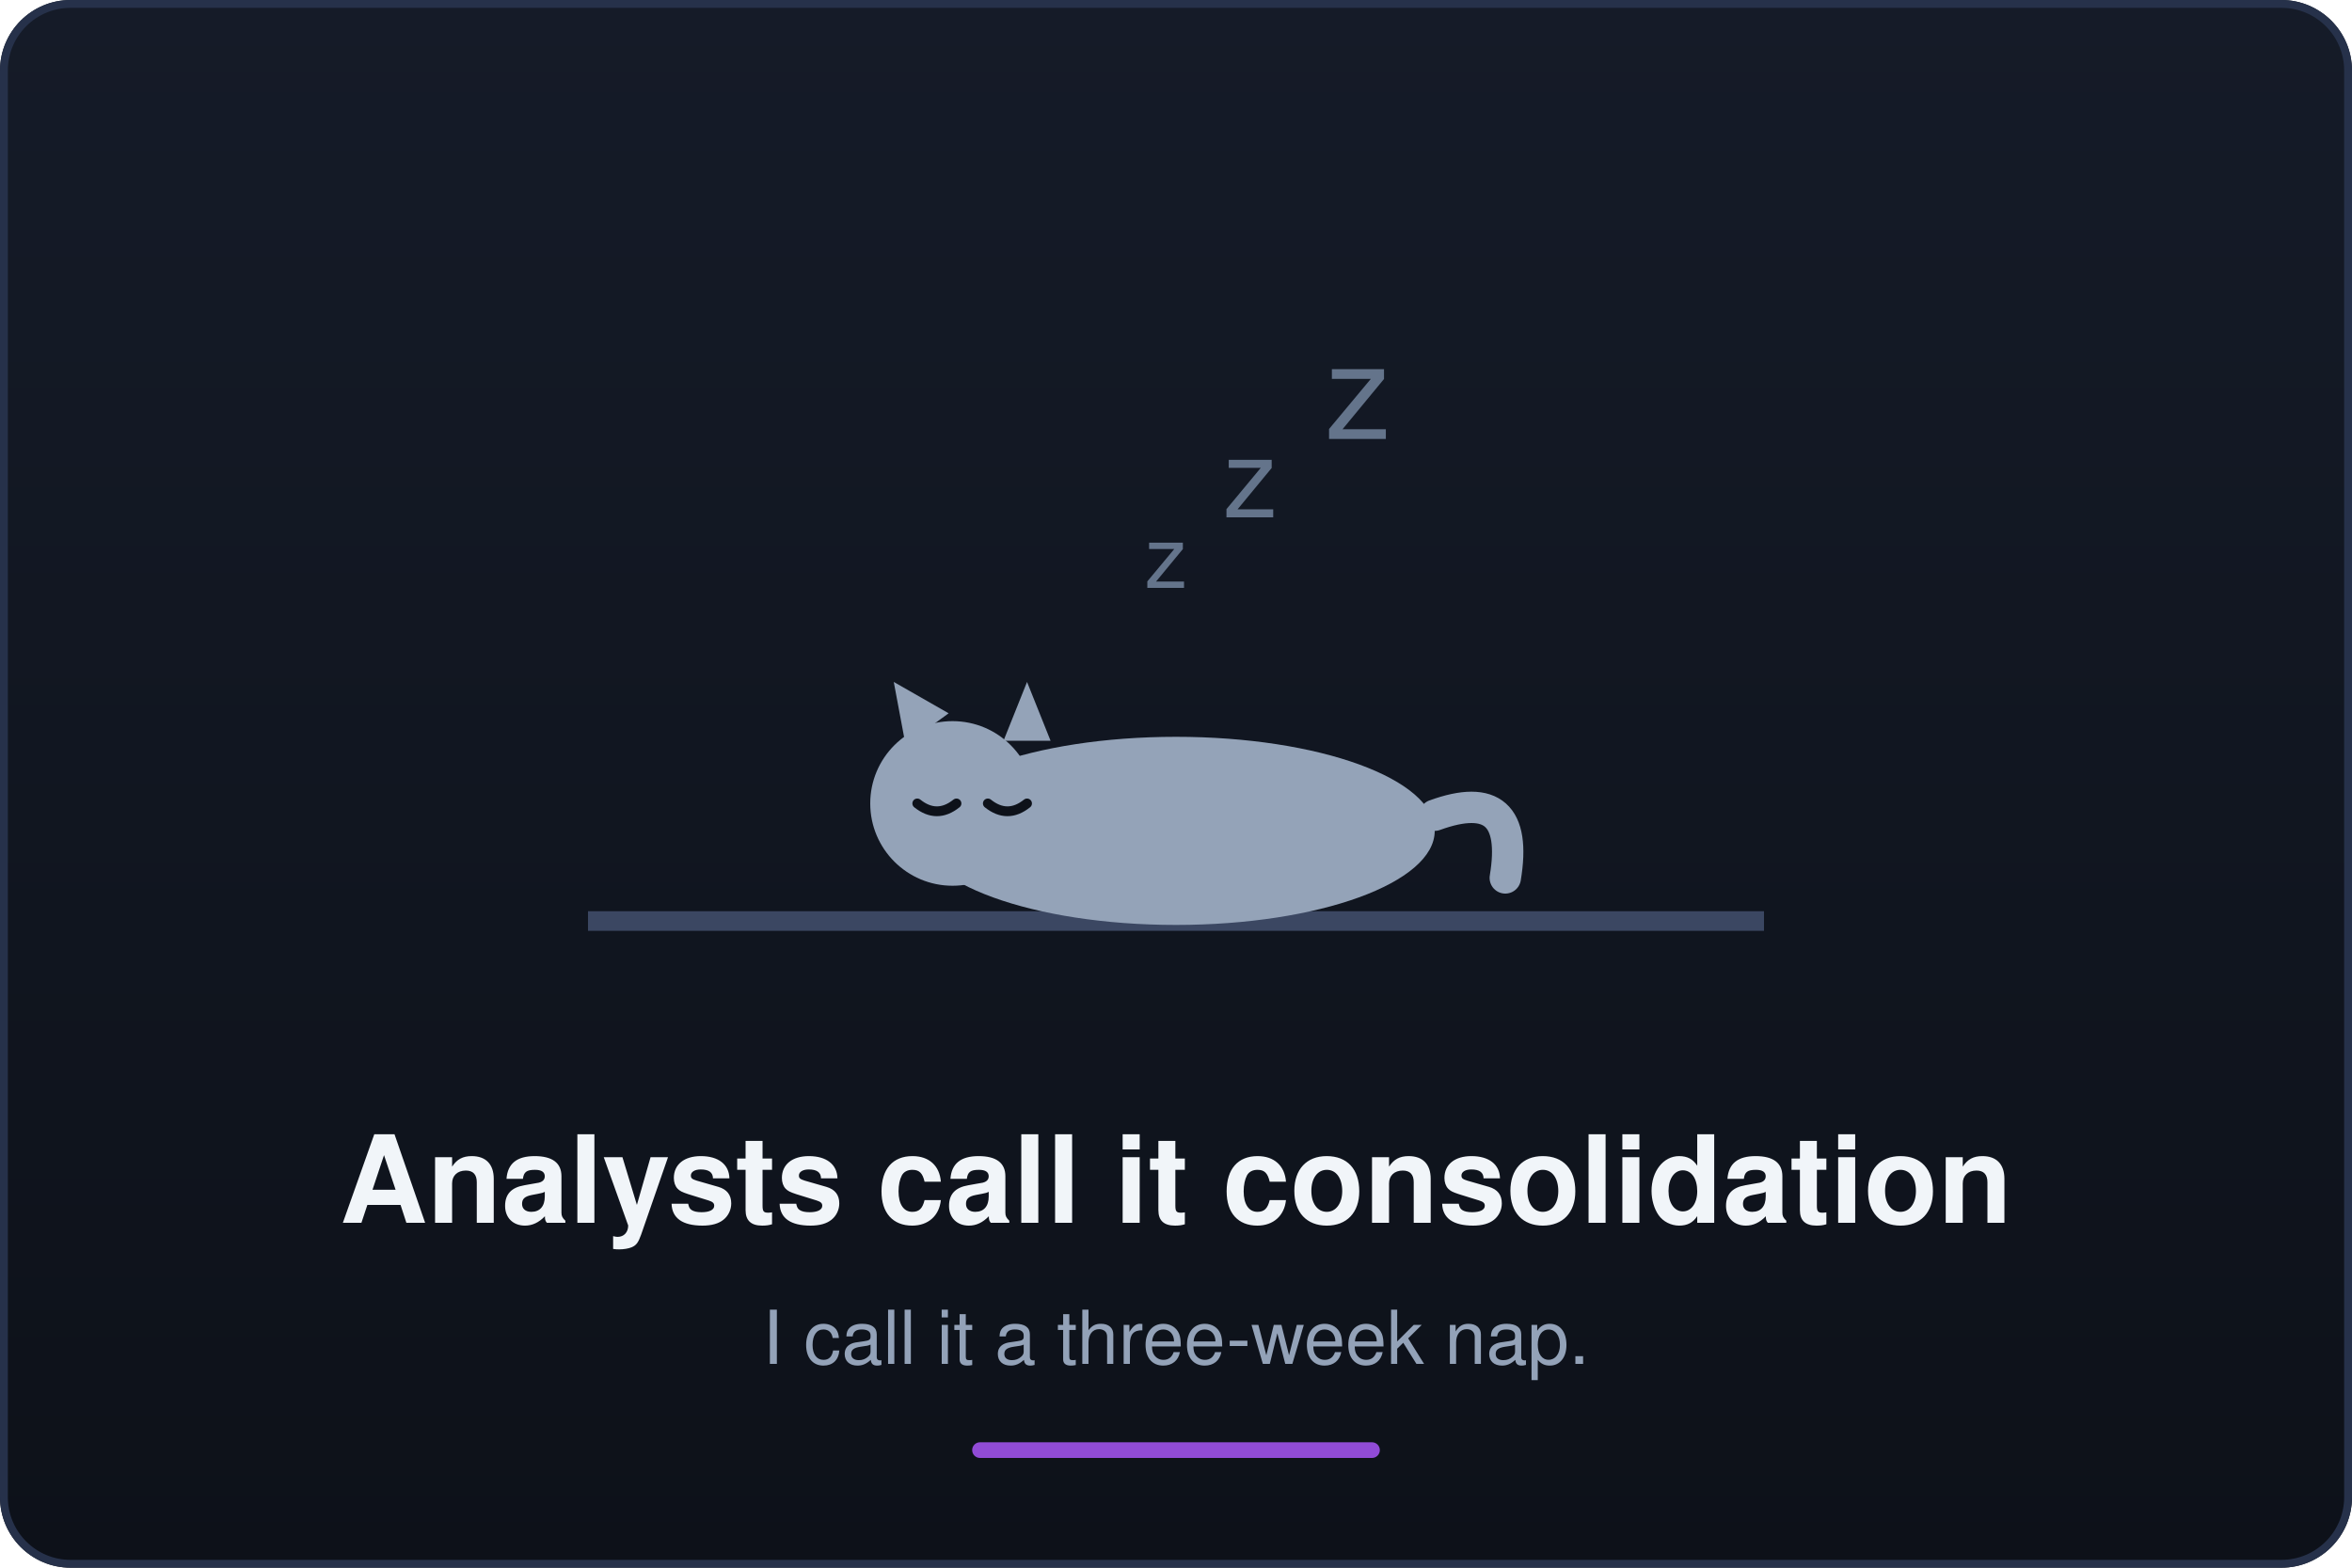
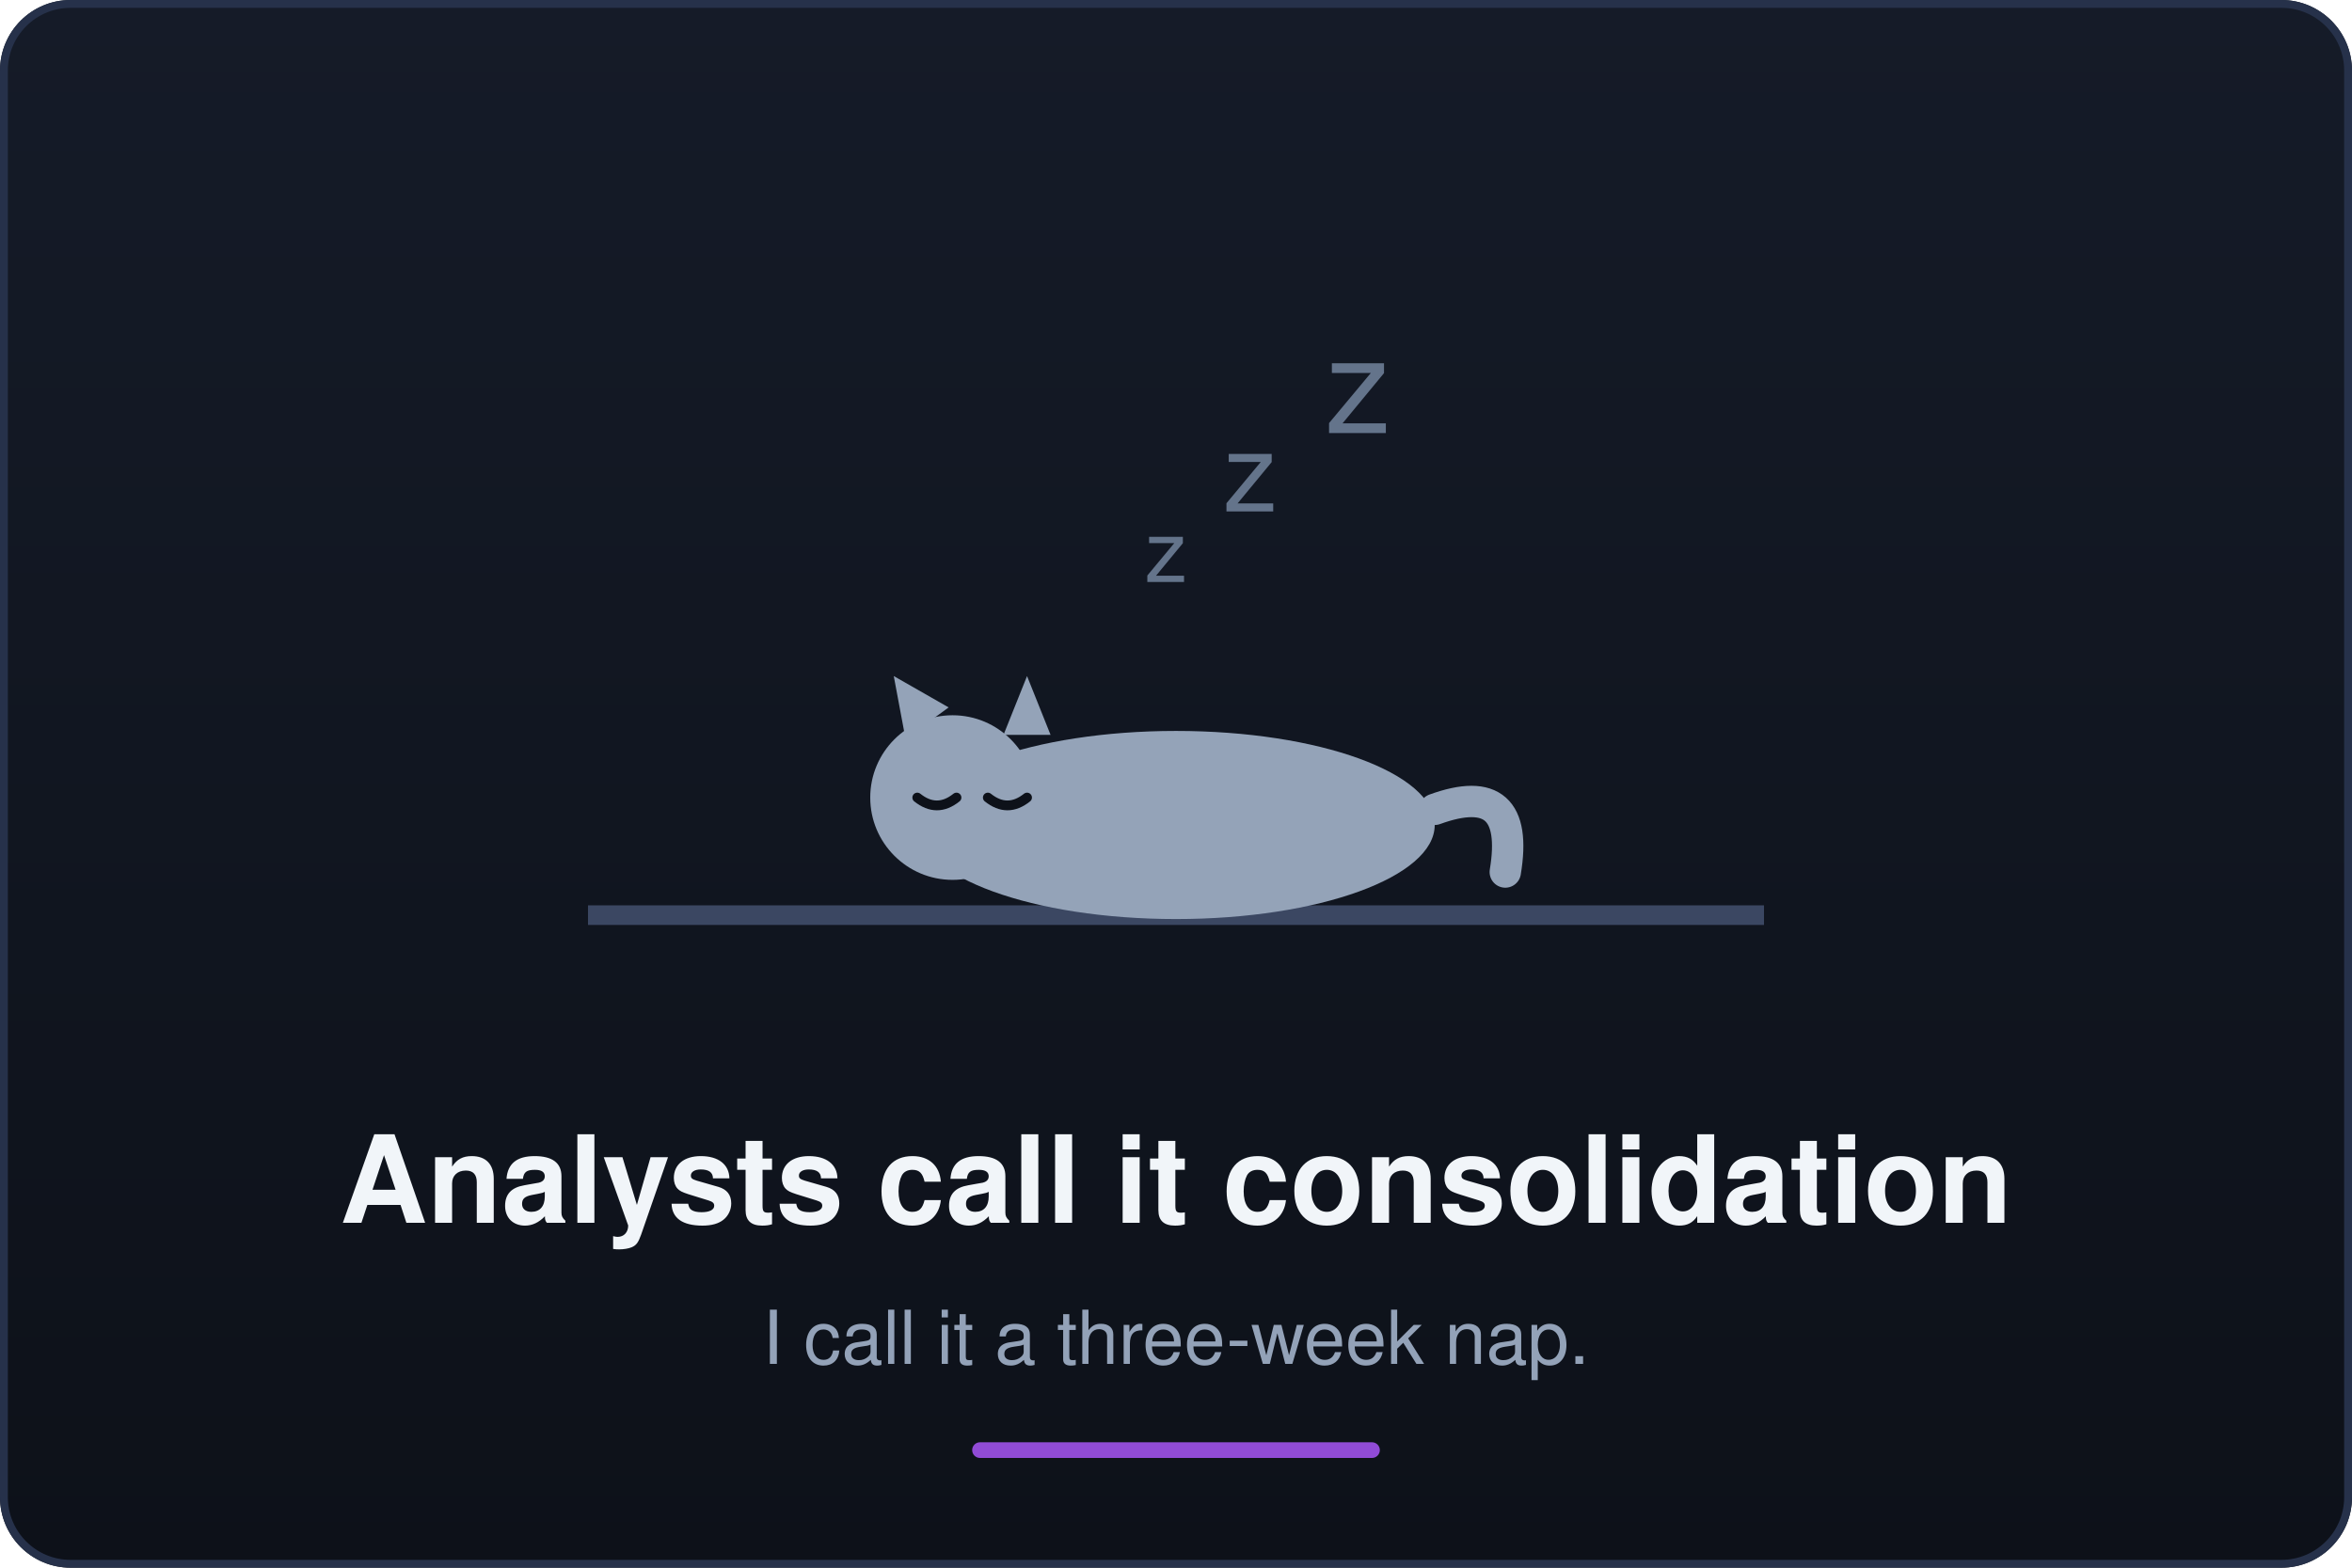
<svg xmlns="http://www.w3.org/2000/svg" viewBox="0 0 600 400" width="600" height="400" role="img">
  <defs>
    <linearGradient id="bg" x1="0" y1="0" x2="0" y2="1">
      <stop offset="0" stop-color="#151b28" />
      <stop offset="1" stop-color="#0d1119" />
    </linearGradient>
  </defs>
  <rect width="600" height="400" rx="18" fill="url(#bg)" />
  <rect x="1" y="1" width="598" height="398" rx="17" fill="none" stroke="#26314a" stroke-width="2" />
  <g>
-     <line x1="150" y1="235" x2="450" y2="235" stroke="#3b4762" stroke-width="5" />
-     <ellipse cx="300" cy="212" rx="66" ry="24" fill="#94a3b8" />
-     <circle cx="243" cy="205" r="21" fill="#94a3b8" />
-     <path d="M231 190 l-3 -16 14 8z" fill="#94a3b8" />
-     <path d="M256 189 l6 -15 6 15z" fill="#94a3b8" />
-     <path d="M234 205 q5 4 10 0" stroke="#0d1119" stroke-width="2.5" fill="none" stroke-linecap="round" />
-     <path d="M252 205 q5 4 10 0" stroke="#0d1119" stroke-width="2.5" fill="none" stroke-linecap="round" />
-     <path d="M366 208 q22 -8 18 16" stroke="#94a3b8" stroke-width="8" fill="none" stroke-linecap="round" />
-     <text x="292" y="150" font-family="Helvetica,Arial,sans-serif" font-size="22" fill="#64748b">z</text>
-     <text x="312" y="132" font-family="Helvetica,Arial,sans-serif" font-size="28" fill="#64748b">z</text>
-     <text x="338" y="112" font-family="Helvetica,Arial,sans-serif" font-size="34" fill="#64748b">z</text>
+     <g transform="translate(0 -1.5)">
+       <line x1="150" y1="235" x2="450" y2="235" stroke="#3b4762" stroke-width="5" />
+       <ellipse cx="300" cy="212" rx="66" ry="24" fill="#94a3b8" />
+       <circle cx="243" cy="205" r="21" fill="#94a3b8" />
+       <path d="M231 190 l-3 -16 14 8z" fill="#94a3b8" />
+       <path d="M256 189 l6 -15 6 15z" fill="#94a3b8" />
+       <path d="M234 205 q5 4 10 0" stroke="#0d1119" stroke-width="2.5" fill="none" stroke-linecap="round" />
+       <path d="M252 205 q5 4 10 0" stroke="#0d1119" stroke-width="2.5" fill="none" stroke-linecap="round" />
+       <path d="M366 208 q22 -8 18 16" stroke="#94a3b8" stroke-width="8" fill="none" stroke-linecap="round" />
+       <text x="292" y="150" font-family="Helvetica,Arial,sans-serif" font-size="22" fill="#64748b">z</text>
+       <text x="312" y="132" font-family="Helvetica,Arial,sans-serif" font-size="28" fill="#64748b">z</text>
+       <text x="338" y="112" font-family="Helvetica,Arial,sans-serif" font-size="34" fill="#64748b">z</text>
+     </g>
  </g>
  <text x="300.0" y="312" text-anchor="middle" font-family="Helvetica,Arial,sans-serif" font-size="31" font-weight="700" fill="#f1f5f9">Analysts call it consolidation</text>
  <text x="300.0" y="348" text-anchor="middle" font-family="Helvetica,Arial,sans-serif" font-size="19" fill="#93a2b8">I call it a three-week nap.</text>
  <rect x="248" y="368" width="104" height="4" rx="2" fill="#a855f7" opacity="0.85" />
</svg>
